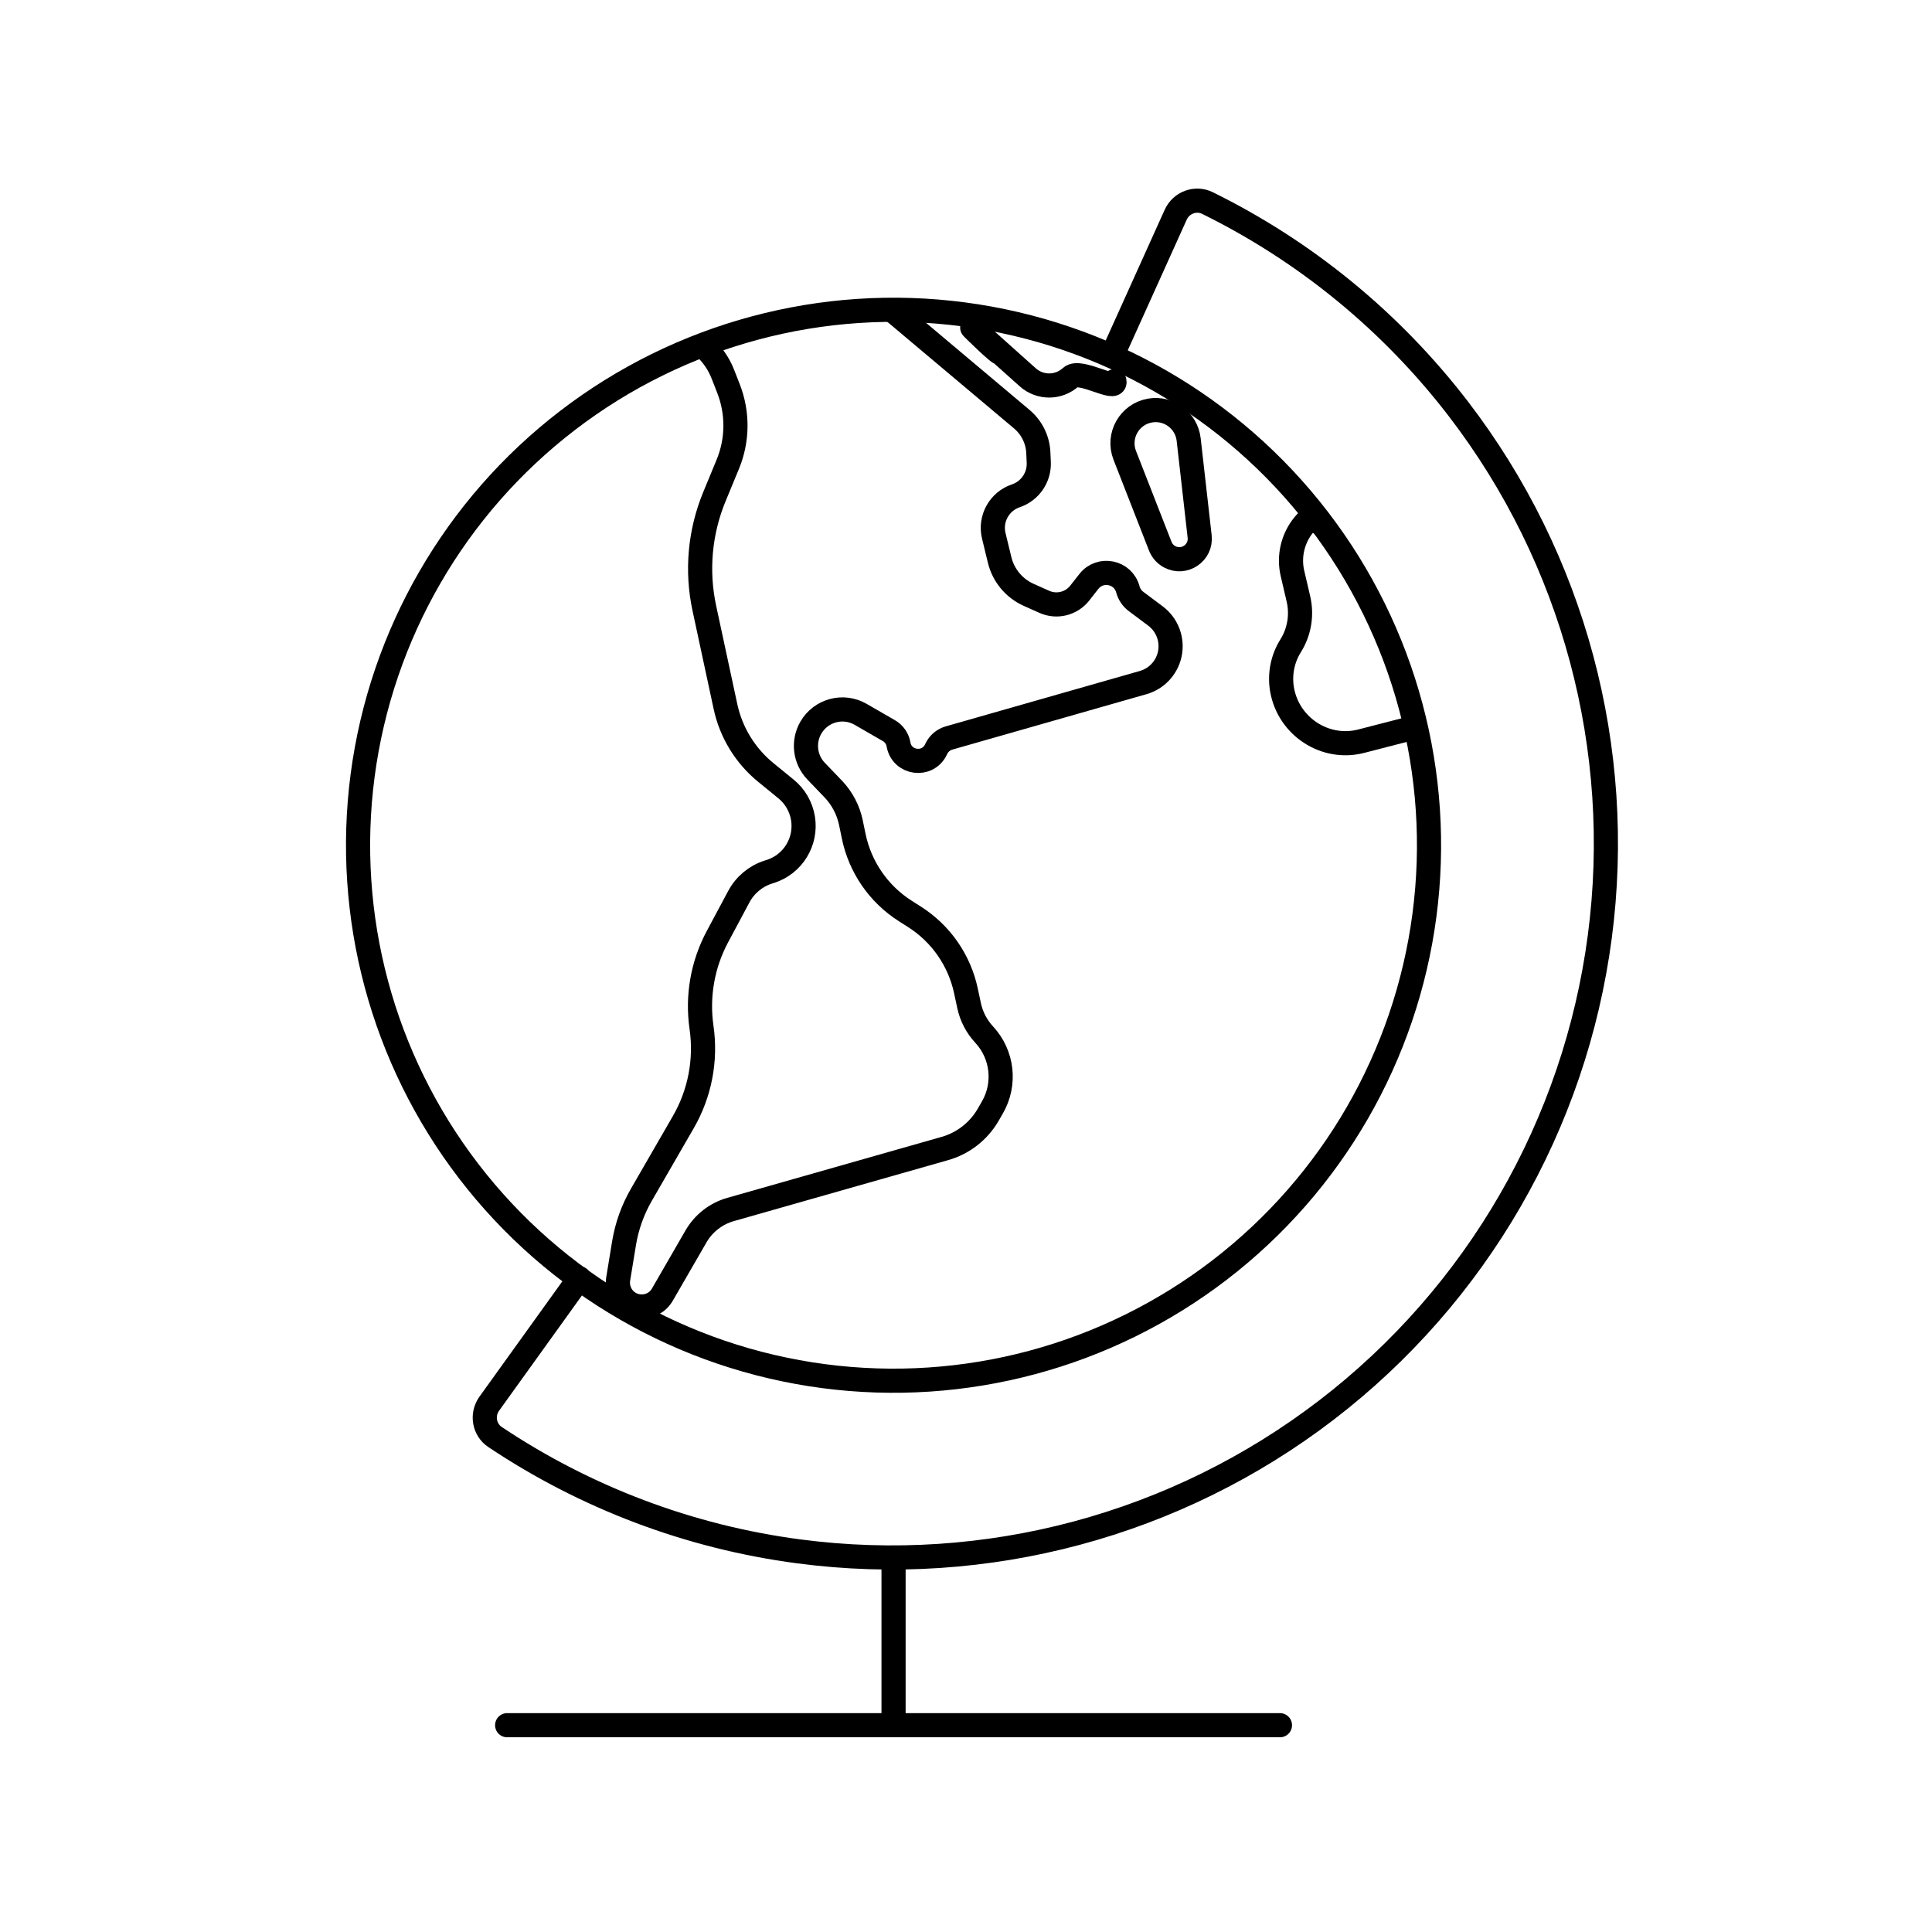
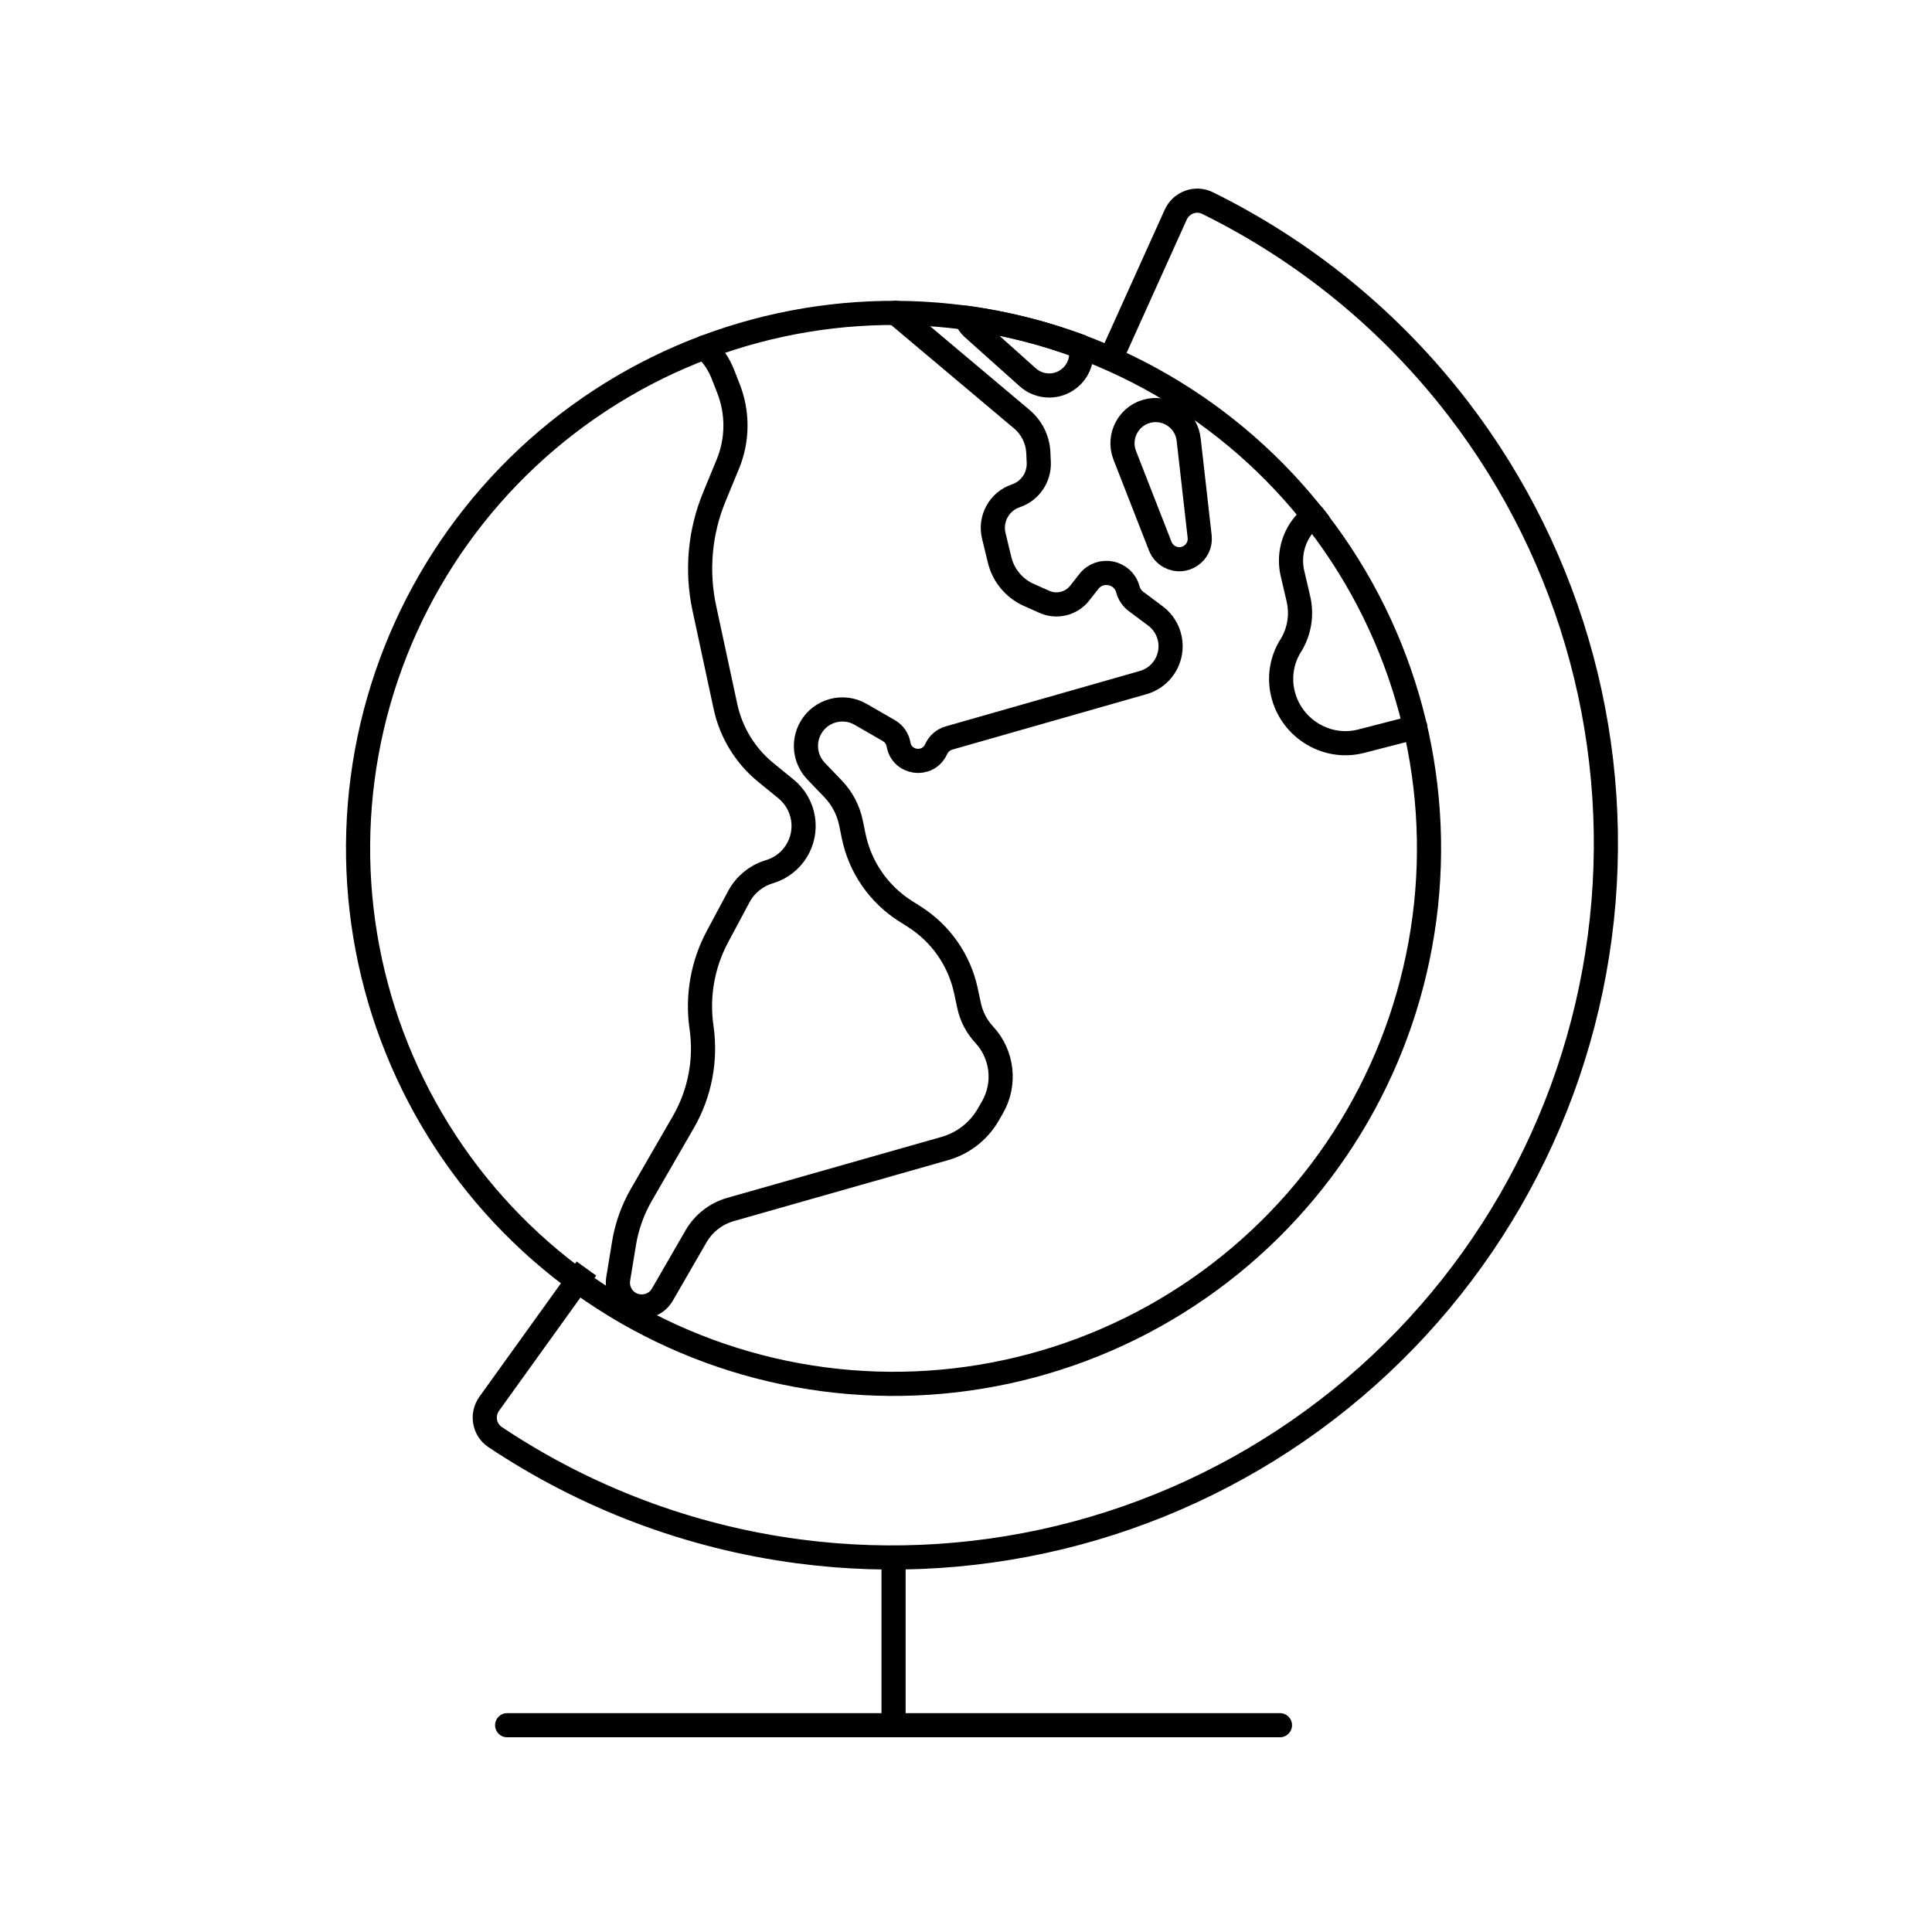
<svg viewBox="0 0 80 80" fill="none">
  <path d="M53 71.437L37 71.437L21 71.437" stroke="currentColor" stroke-linecap="round" stroke-linejoin="round" />
  <path d="M37 71.437V65" stroke="currentColor" stroke-linecap="round" stroke-linejoin="round" />
-   <path d="M23.99 52.934L20.261 58.122C19.939 58.57 20.04 59.197 20.499 59.504C24.237 62.003 28.532 63.641 33.074 64.239C40.848 65.263 48.71 63.156 54.931 58.383C61.151 53.609 65.221 46.561 66.244 38.787C67.268 31.013 65.161 23.151 60.388 16.93C57.599 13.296 54.033 10.395 49.999 8.408C49.504 8.164 48.91 8.389 48.683 8.892L46.053 14.719" stroke="currentColor" stroke-linecap="round" stroke-linejoin="round" />
-   <path d="M39.894 13.017C45.724 13.784 51.011 16.837 54.591 21.502C58.171 26.167 59.751 32.064 58.983 37.894C58.216 43.725 55.163 49.011 50.498 52.591C45.833 56.171 39.936 57.751 34.106 56.983C28.275 56.216 22.989 53.164 19.409 48.498C15.829 43.833 14.249 37.936 15.016 32.106C15.784 26.276 18.836 20.989 23.502 17.409C28.167 13.829 34.064 12.249 39.894 13.017Z" stroke="currentColor" stroke-linecap="round" stroke-linejoin="round" />
-   <path d="M29.175 14.382C29.503 14.686 29.764 15.064 29.932 15.493L30.165 16.089C30.56 17.098 30.55 18.22 30.137 19.222L29.582 20.566C28.978 22.029 28.832 23.642 29.166 25.19L30.041 29.26C30.272 30.331 30.86 31.292 31.709 31.985L32.548 32.67C32.923 32.975 33.172 33.407 33.25 33.885C33.406 34.847 32.837 35.779 31.91 36.081L31.802 36.115C31.285 36.283 30.852 36.646 30.595 37.126L29.706 38.788C29.092 39.937 28.862 41.251 29.048 42.54C29.245 43.896 28.979 45.279 28.294 46.466L26.557 49.474C26.2 50.093 25.957 50.771 25.841 51.475L25.599 52.951C25.567 53.143 25.593 53.341 25.673 53.519C26.005 54.251 27.026 54.302 27.429 53.605L28.819 51.198C29.133 50.654 29.646 50.254 30.249 50.083L39.126 47.557C39.883 47.342 40.526 46.84 40.919 46.159L41.093 45.857C41.654 44.886 41.516 43.664 40.754 42.843C40.441 42.506 40.224 42.09 40.128 41.64L39.997 41.028C39.727 39.764 38.961 38.661 37.871 37.967L37.482 37.719C36.382 37.018 35.613 35.902 35.35 34.625L35.236 34.071C35.127 33.542 34.871 33.055 34.497 32.665L33.793 31.932C33.328 31.448 33.239 30.714 33.575 30.132C33.992 29.41 34.915 29.162 35.637 29.579L36.808 30.255C37.019 30.377 37.165 30.586 37.206 30.826C37.342 31.613 38.409 31.762 38.754 31.04L38.773 31.001C38.876 30.786 39.066 30.625 39.296 30.559L47.336 28.264C47.887 28.107 48.308 27.661 48.434 27.102C48.569 26.5 48.338 25.875 47.844 25.506L47.041 24.905C46.876 24.782 46.757 24.606 46.703 24.406C46.508 23.673 45.559 23.479 45.09 24.074L44.709 24.559C44.361 25.002 43.755 25.151 43.241 24.92L42.595 24.631C41.992 24.361 41.547 23.826 41.392 23.184L41.15 22.186C40.98 21.481 41.376 20.763 42.062 20.531C42.654 20.331 43.041 19.765 43.013 19.141L42.995 18.744C42.971 18.207 42.722 17.703 42.31 17.357L37.212 13.068C37.165 13.029 37.119 12.99 37.072 12.953" stroke="currentColor" stroke-linecap="round" stroke-linejoin="round" />
-   <path d="M46.146 15.787C46.243 16.227 44.716 15.271 44.342 15.613C43.839 16.075 43.067 16.079 42.558 15.624L40.266 13.573C40.138 13.459 41.455 14.755 41.412 14.598" stroke="currentColor" stroke-linecap="round" stroke-linejoin="round" />
-   <path d="M46.574 18.855C46.257 18.043 46.765 17.145 47.624 16.999C48.402 16.867 49.131 17.415 49.22 18.2L49.675 22.213C49.752 22.894 49.031 23.38 48.429 23.053C48.253 22.958 48.117 22.803 48.044 22.617L46.574 18.855Z" stroke="currentColor" stroke-linecap="round" stroke-linejoin="round" />
-   <path d="M54.599 21.628C54.528 21.535 54.456 21.443 54.384 21.352C54.242 21.459 54.111 21.584 53.993 21.726C53.529 22.289 53.353 23.036 53.519 23.746L53.765 24.799C53.92 25.465 53.804 26.165 53.44 26.745C53.103 27.282 52.978 27.935 53.088 28.56C53.356 30.082 54.868 31.077 56.365 30.691L58.606 30.113" stroke="currentColor" stroke-linecap="round" stroke-linejoin="round" />
+   <path d="M23.99 52.934L20.261 58.122C19.939 58.57 20.04 59.197 20.499 59.504C24.237 62.003 28.532 63.641 33.074 64.239C40.848 65.263 48.71 63.156 54.931 58.383C61.151 53.609 65.221 46.561 66.244 38.787C67.268 31.013 65.161 23.151 60.388 16.93C57.599 13.296 54.033 10.395 49.999 8.408C49.504 8.164 48.91 8.389 48.683 8.892L46.053 14.719" stroke="currentColor" stroke-linecap="square" />
+   <path d="M39.894 13.146C45.724 13.914 51.011 16.966 54.591 21.632C58.171 26.297 59.751 32.194 58.983 38.024C58.216 43.854 55.163 49.141 50.498 52.721C45.833 56.301 39.936 57.881 34.106 57.113C28.275 56.346 22.989 53.293 19.409 48.628C15.829 43.962 14.249 38.066 15.016 32.236C15.784 26.405 18.836 21.119 23.502 17.539C28.167 13.959 34.064 12.379 39.894 13.146Z" stroke="currentColor" stroke-linecap="round" stroke-linejoin="round" />
+   <path d="M29.175 14.382C29.503 14.686 29.764 15.064 29.932 15.493L30.165 16.089C30.56 17.098 30.55 18.22 30.137 19.222L29.582 20.566C28.978 22.029 28.832 23.642 29.166 25.19L30.041 29.26C30.272 30.331 30.86 31.292 31.709 31.985L32.548 32.669C32.923 32.975 33.172 33.407 33.25 33.885C33.406 34.847 32.837 35.779 31.91 36.08L31.802 36.115C31.285 36.283 30.852 36.646 30.595 37.126L29.706 38.788C29.092 39.936 28.862 41.251 29.048 42.54C29.245 43.896 28.979 45.279 28.294 46.466L26.557 49.474C26.2 50.093 25.957 50.771 25.841 51.475L25.599 52.951C25.567 53.143 25.593 53.341 25.673 53.519C26.005 54.251 27.026 54.302 27.429 53.605L28.819 51.198C29.133 50.654 29.646 50.254 30.249 50.082L39.126 47.557C39.883 47.341 40.526 46.84 40.919 46.159L41.093 45.857C41.654 44.886 41.516 43.664 40.754 42.843C40.441 42.506 40.224 42.09 40.128 41.64L39.997 41.028C39.727 39.764 38.961 38.661 37.871 37.967L37.482 37.719C36.382 37.018 35.613 35.902 35.35 34.624L35.236 34.071C35.127 33.542 34.871 33.055 34.497 32.665L33.793 31.932C33.328 31.447 33.239 30.713 33.575 30.131C33.992 29.409 34.915 29.162 35.637 29.579L36.808 30.255C37.019 30.376 37.165 30.586 37.206 30.826C37.342 31.613 38.409 31.761 38.754 31.04L38.773 31.001C38.876 30.786 39.066 30.625 39.296 30.559L47.336 28.264C47.887 28.107 48.308 27.661 48.434 27.102C48.569 26.5 48.338 25.875 47.844 25.505L47.041 24.905C46.876 24.781 46.757 24.606 46.703 24.406C46.508 23.673 45.559 23.479 45.09 24.074L44.709 24.559C44.361 25.002 43.755 25.151 43.241 24.92L42.595 24.631C41.992 24.361 41.547 23.826 41.392 23.183L41.15 22.186C40.98 21.481 41.376 20.763 42.062 20.531C42.654 20.331 43.041 19.764 43.013 19.141L42.995 18.744C42.97 18.206 42.722 17.703 42.31 17.357L37.212 13.067C37.165 13.028 37.119 12.99 37.072 12.952" stroke="currentColor" stroke-linecap="round" stroke-linejoin="round" />
+   <path d="M47.624 16.999C46.765 17.145 46.257 18.043 46.574 18.855L48.044 22.617C48.117 22.803 48.253 22.958 48.429 23.053C49.031 23.38 49.752 22.894 49.675 22.213L49.22 18.2C49.131 17.415 48.402 16.867 47.624 16.999Z" stroke="currentColor" stroke-linecap="round" stroke-linejoin="round" />
+   <path d="M44.742 14.345C43.224 13.78 41.637 13.379 40.007 13.156C40.05 13.313 40.137 13.459 40.265 13.573L42.558 15.624C43.067 16.079 43.839 16.075 44.342 15.613C44.716 15.271 44.839 14.784 44.742 14.345Z" stroke="currentColor" stroke-linecap="round" stroke-linejoin="round" />
+   <path d="M54.599 21.627C54.528 21.535 54.456 21.443 54.384 21.352C54.242 21.459 54.111 21.584 53.993 21.726C53.529 22.288 53.353 23.036 53.519 23.746L53.765 24.799C53.92 25.465 53.804 26.165 53.44 26.744C53.103 27.282 52.978 27.934 53.088 28.56C53.356 30.082 54.868 31.077 56.365 30.691L58.607 30.113" stroke="currentColor" stroke-linecap="round" stroke-linejoin="round" />
</svg>
